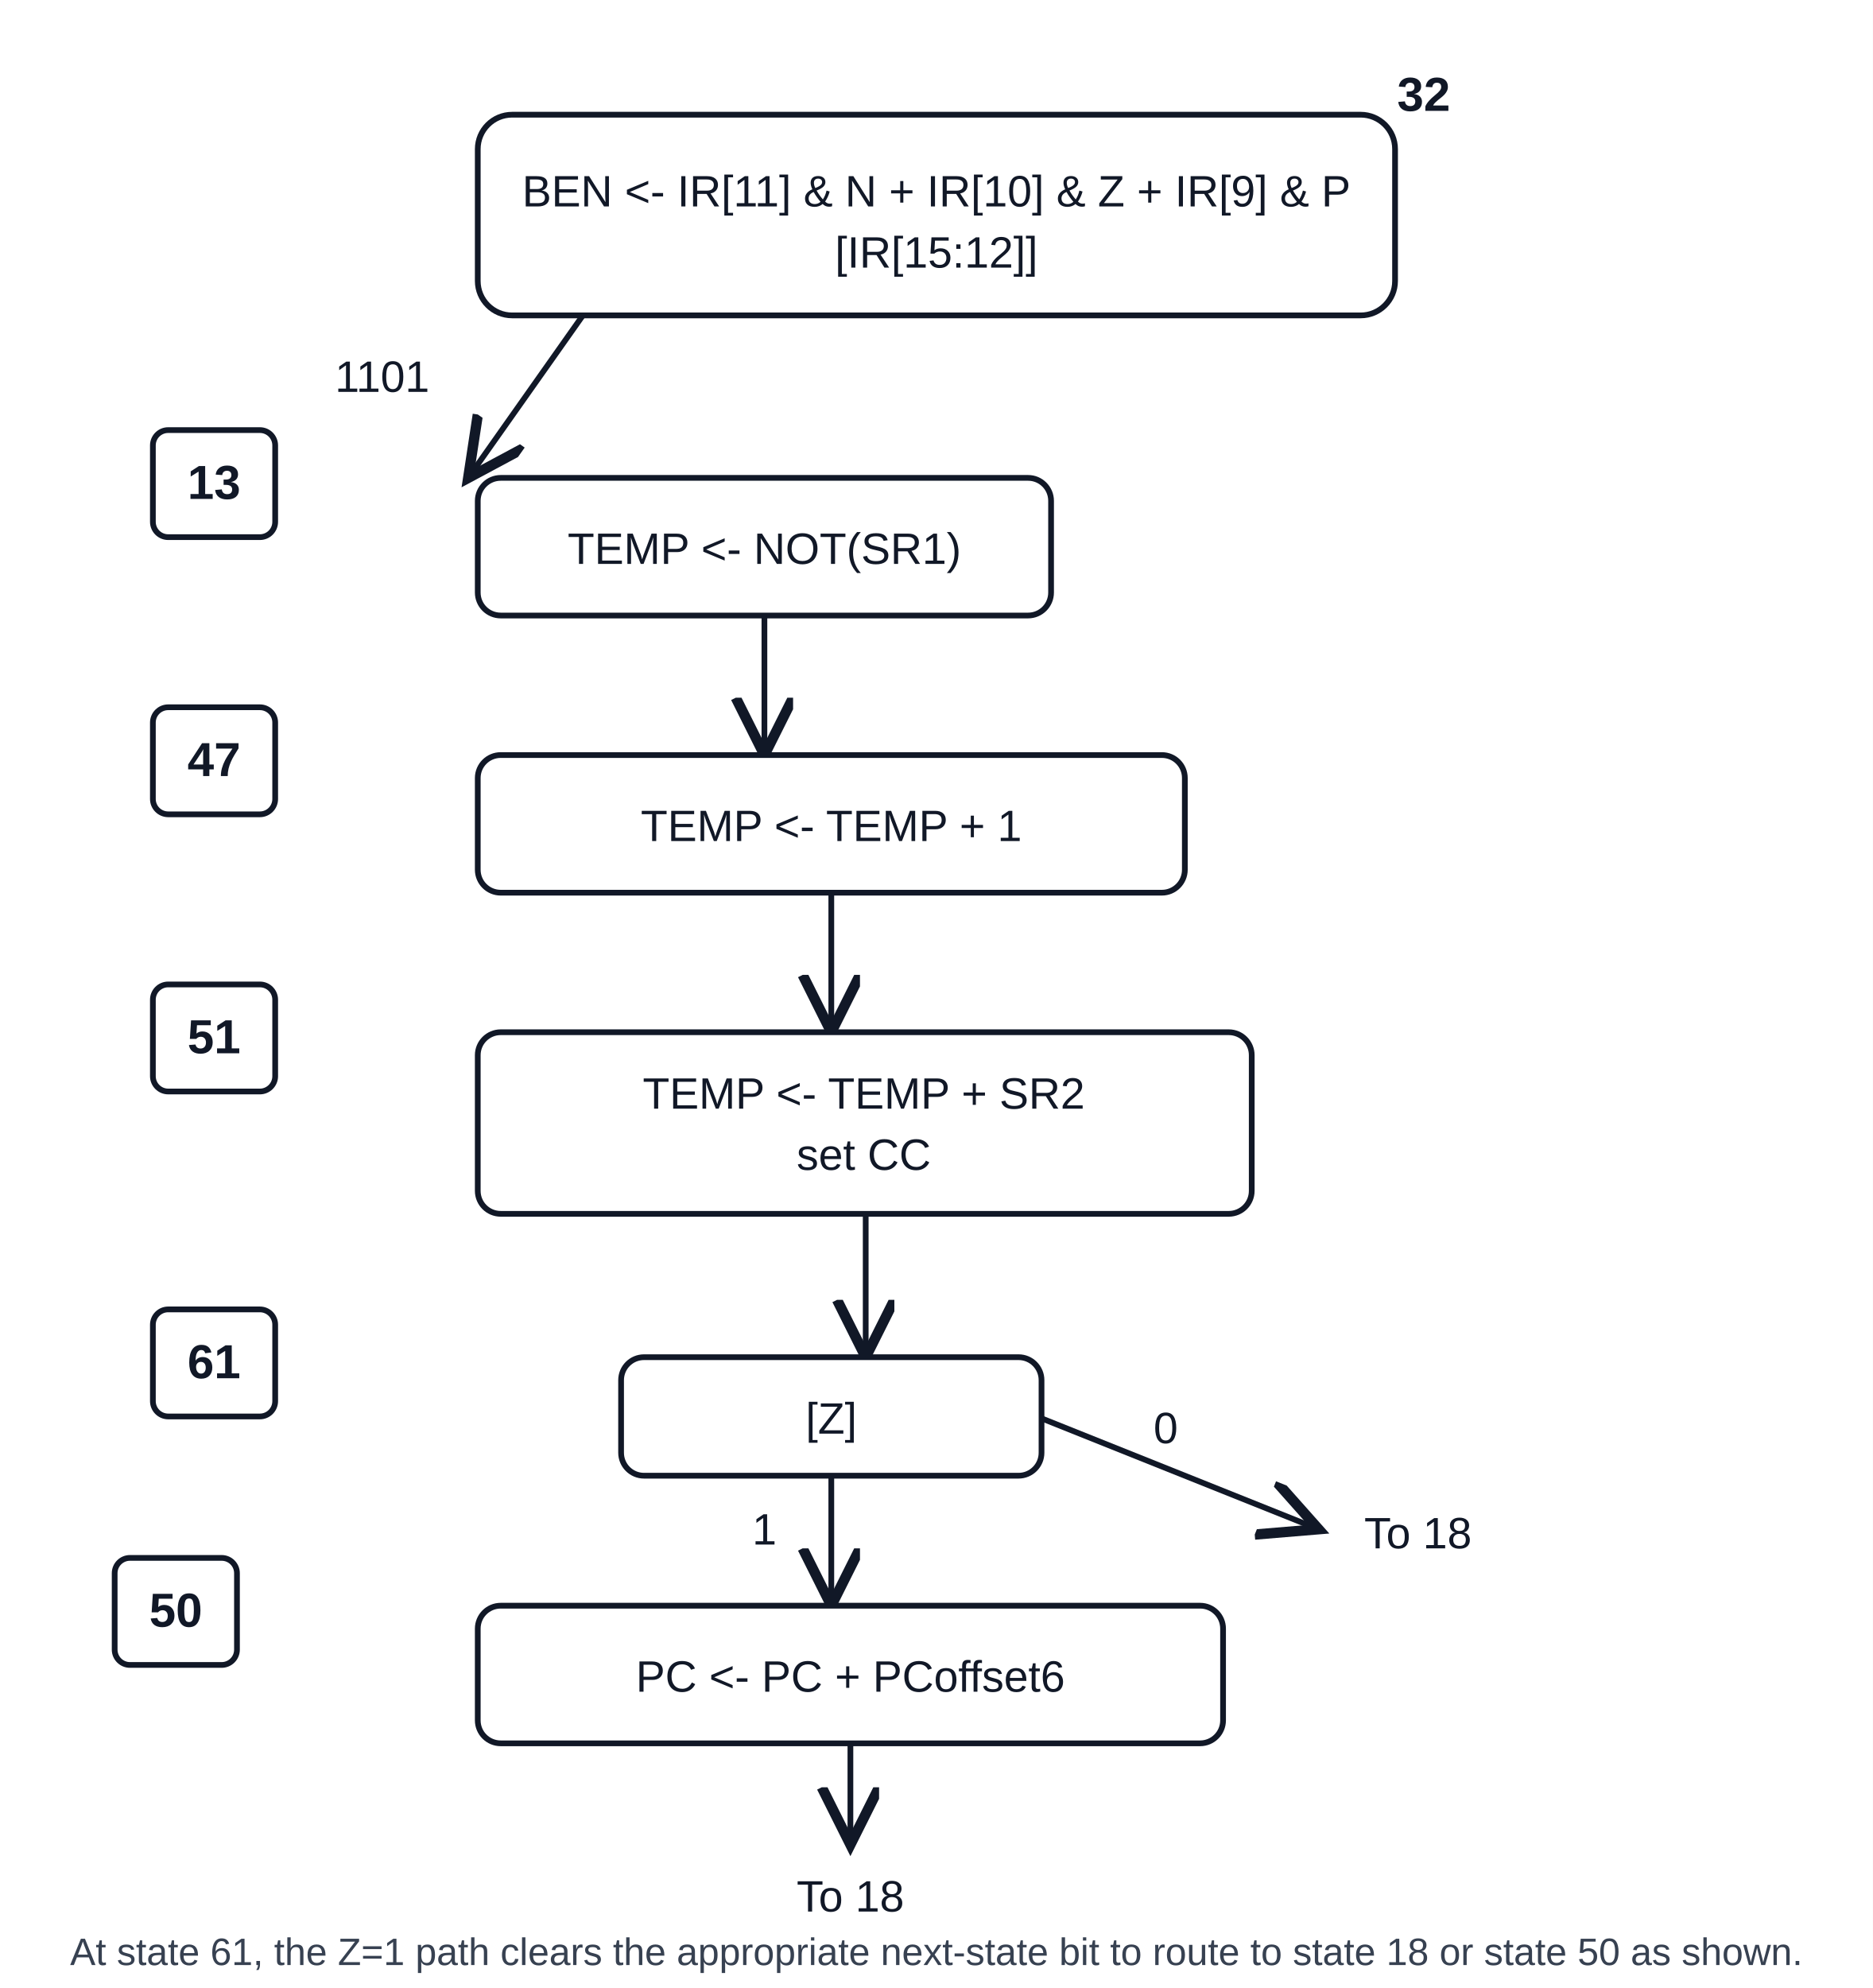
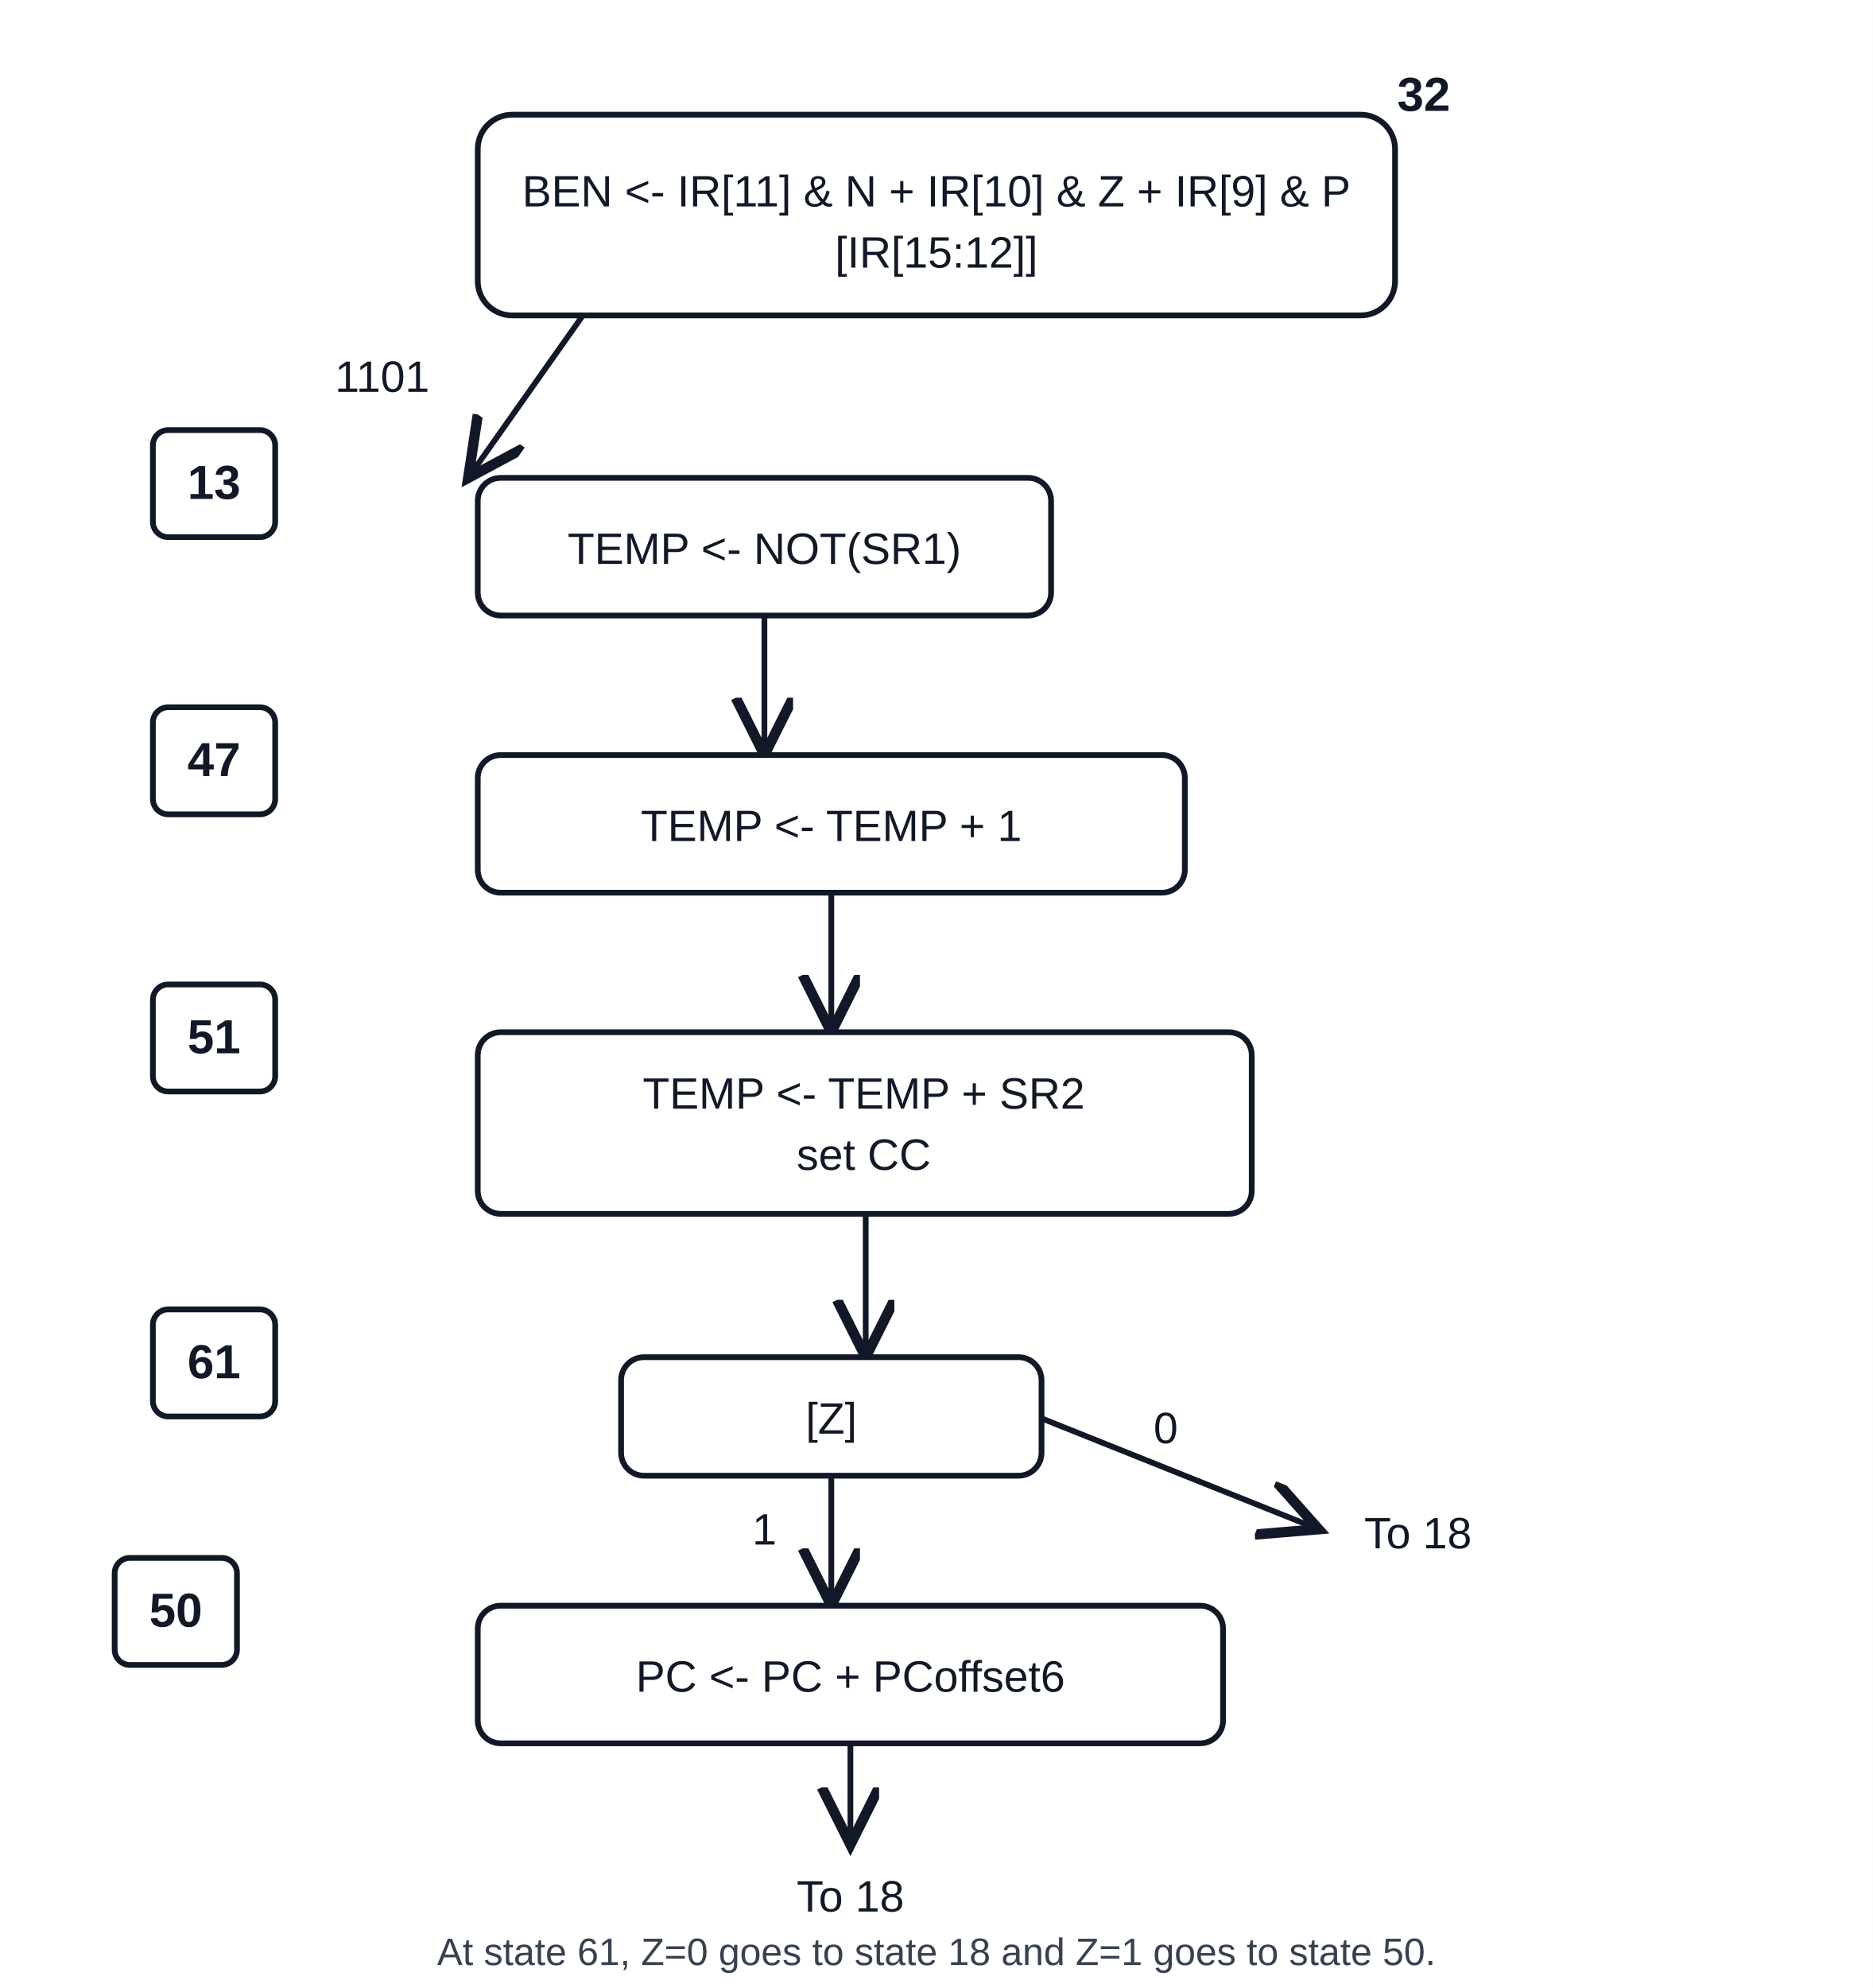
<svg xmlns="http://www.w3.org/2000/svg" role="img" aria-labelledby="title desc" viewBox="0 0 980 1040">
  <defs>
    <marker id="arrow" markerWidth="12" markerHeight="12" refX="10" refY="5" orient="auto" markerUnits="strokeWidth">
      <path d="M0 0 L10 5 L0 10" fill="none" stroke="#111827" stroke-width="1.8" />
    </marker>
    <style>
      .box { fill:#fff; stroke:#111827; stroke-width:3; }
      .arrow { fill:none; stroke:#111827; stroke-width:3; marker-end:url(#arrow); }
      .label { font:700 25px Arial,sans-serif; fill:#111827; text-anchor:middle; }
      .text { font:23px Arial,sans-serif; fill:#111827; text-anchor:middle; }
      .small { font:20px Arial,sans-serif; fill:#374151; text-anchor:middle; }
    </style>
  </defs>
  <rect width="980" height="1040" fill="#fff" />
  <rect class="box" x="250" y="60" width="480" height="105" rx="18" />
  <text x="490" y="108" class="text">BEN &lt;- IR[11] &amp; N + IR[10] &amp; Z + IR[9] &amp; P</text>
  <text x="490" y="140" class="text">[IR[15:12]]</text>
  <text x="745" y="58" class="label">32</text>
  <path class="arrow" d="M305 165 L245 250" />
  <text x="200" y="205" class="text">1101</text>
  <rect class="box" x="80" y="225" width="64" height="56" rx="8" />
  <text x="112" y="261" class="label">13</text>
  <rect class="box" x="250" y="250" width="300" height="72" rx="12" />
  <text x="400" y="295" class="text">TEMP &lt;- NOT(SR1)</text>
  <path class="arrow" d="M400 322 V395" />
  <rect class="box" x="80" y="370" width="64" height="56" rx="8" />
  <text x="112" y="406" class="label">47</text>
  <rect class="box" x="250" y="395" width="370" height="72" rx="12" />
  <text x="435" y="440" class="text">TEMP &lt;- TEMP + 1</text>
  <path class="arrow" d="M435 467 V540" />
  <rect class="box" x="80" y="515" width="64" height="56" rx="8" />
  <text x="112" y="551" class="label">51</text>
  <rect class="box" x="250" y="540" width="405" height="95" rx="12" />
  <text x="452" y="580" class="text">TEMP &lt;- TEMP + SR2</text>
  <text x="452" y="612" class="text">set CC</text>
  <path class="arrow" d="M453 635 V710" />
  <rect class="box" x="80" y="685" width="64" height="56" rx="8" />
  <text x="112" y="721" class="label">61</text>
  <rect class="box" x="325" y="710" width="220" height="62" rx="12" />
  <text x="435" y="750" class="text">[Z]</text>
  <path class="arrow" d="M545 742 L690 800" />
  <text x="610" y="755" class="text">0</text>
  <text x="742" y="810" class="text">To 18</text>
  <path class="arrow" d="M435 772 V840" />
  <text x="400" y="808" class="text">1</text>
  <rect class="box" x="60" y="815" width="64" height="56" rx="8" />
  <text x="92" y="851" class="label">50</text>
  <rect class="box" x="250" y="840" width="390" height="72" rx="12" />
  <text x="445" y="885" class="text">PC &lt;- PC + PCoffset6</text>
  <path class="arrow" d="M445 912 V965" />
  <text x="445" y="1000" class="text">To 18</text>
-   <text x="490" y="1028" class="small">At state 61, the Z=1 path clears the appropriate next-state bit to route to state 18 or state 50 as shown.</text>
+   <text x="490" y="1028" class="small">At state 61, Z=0 goes to state 18 and Z=1 goes to state 50.</text>
</svg>
